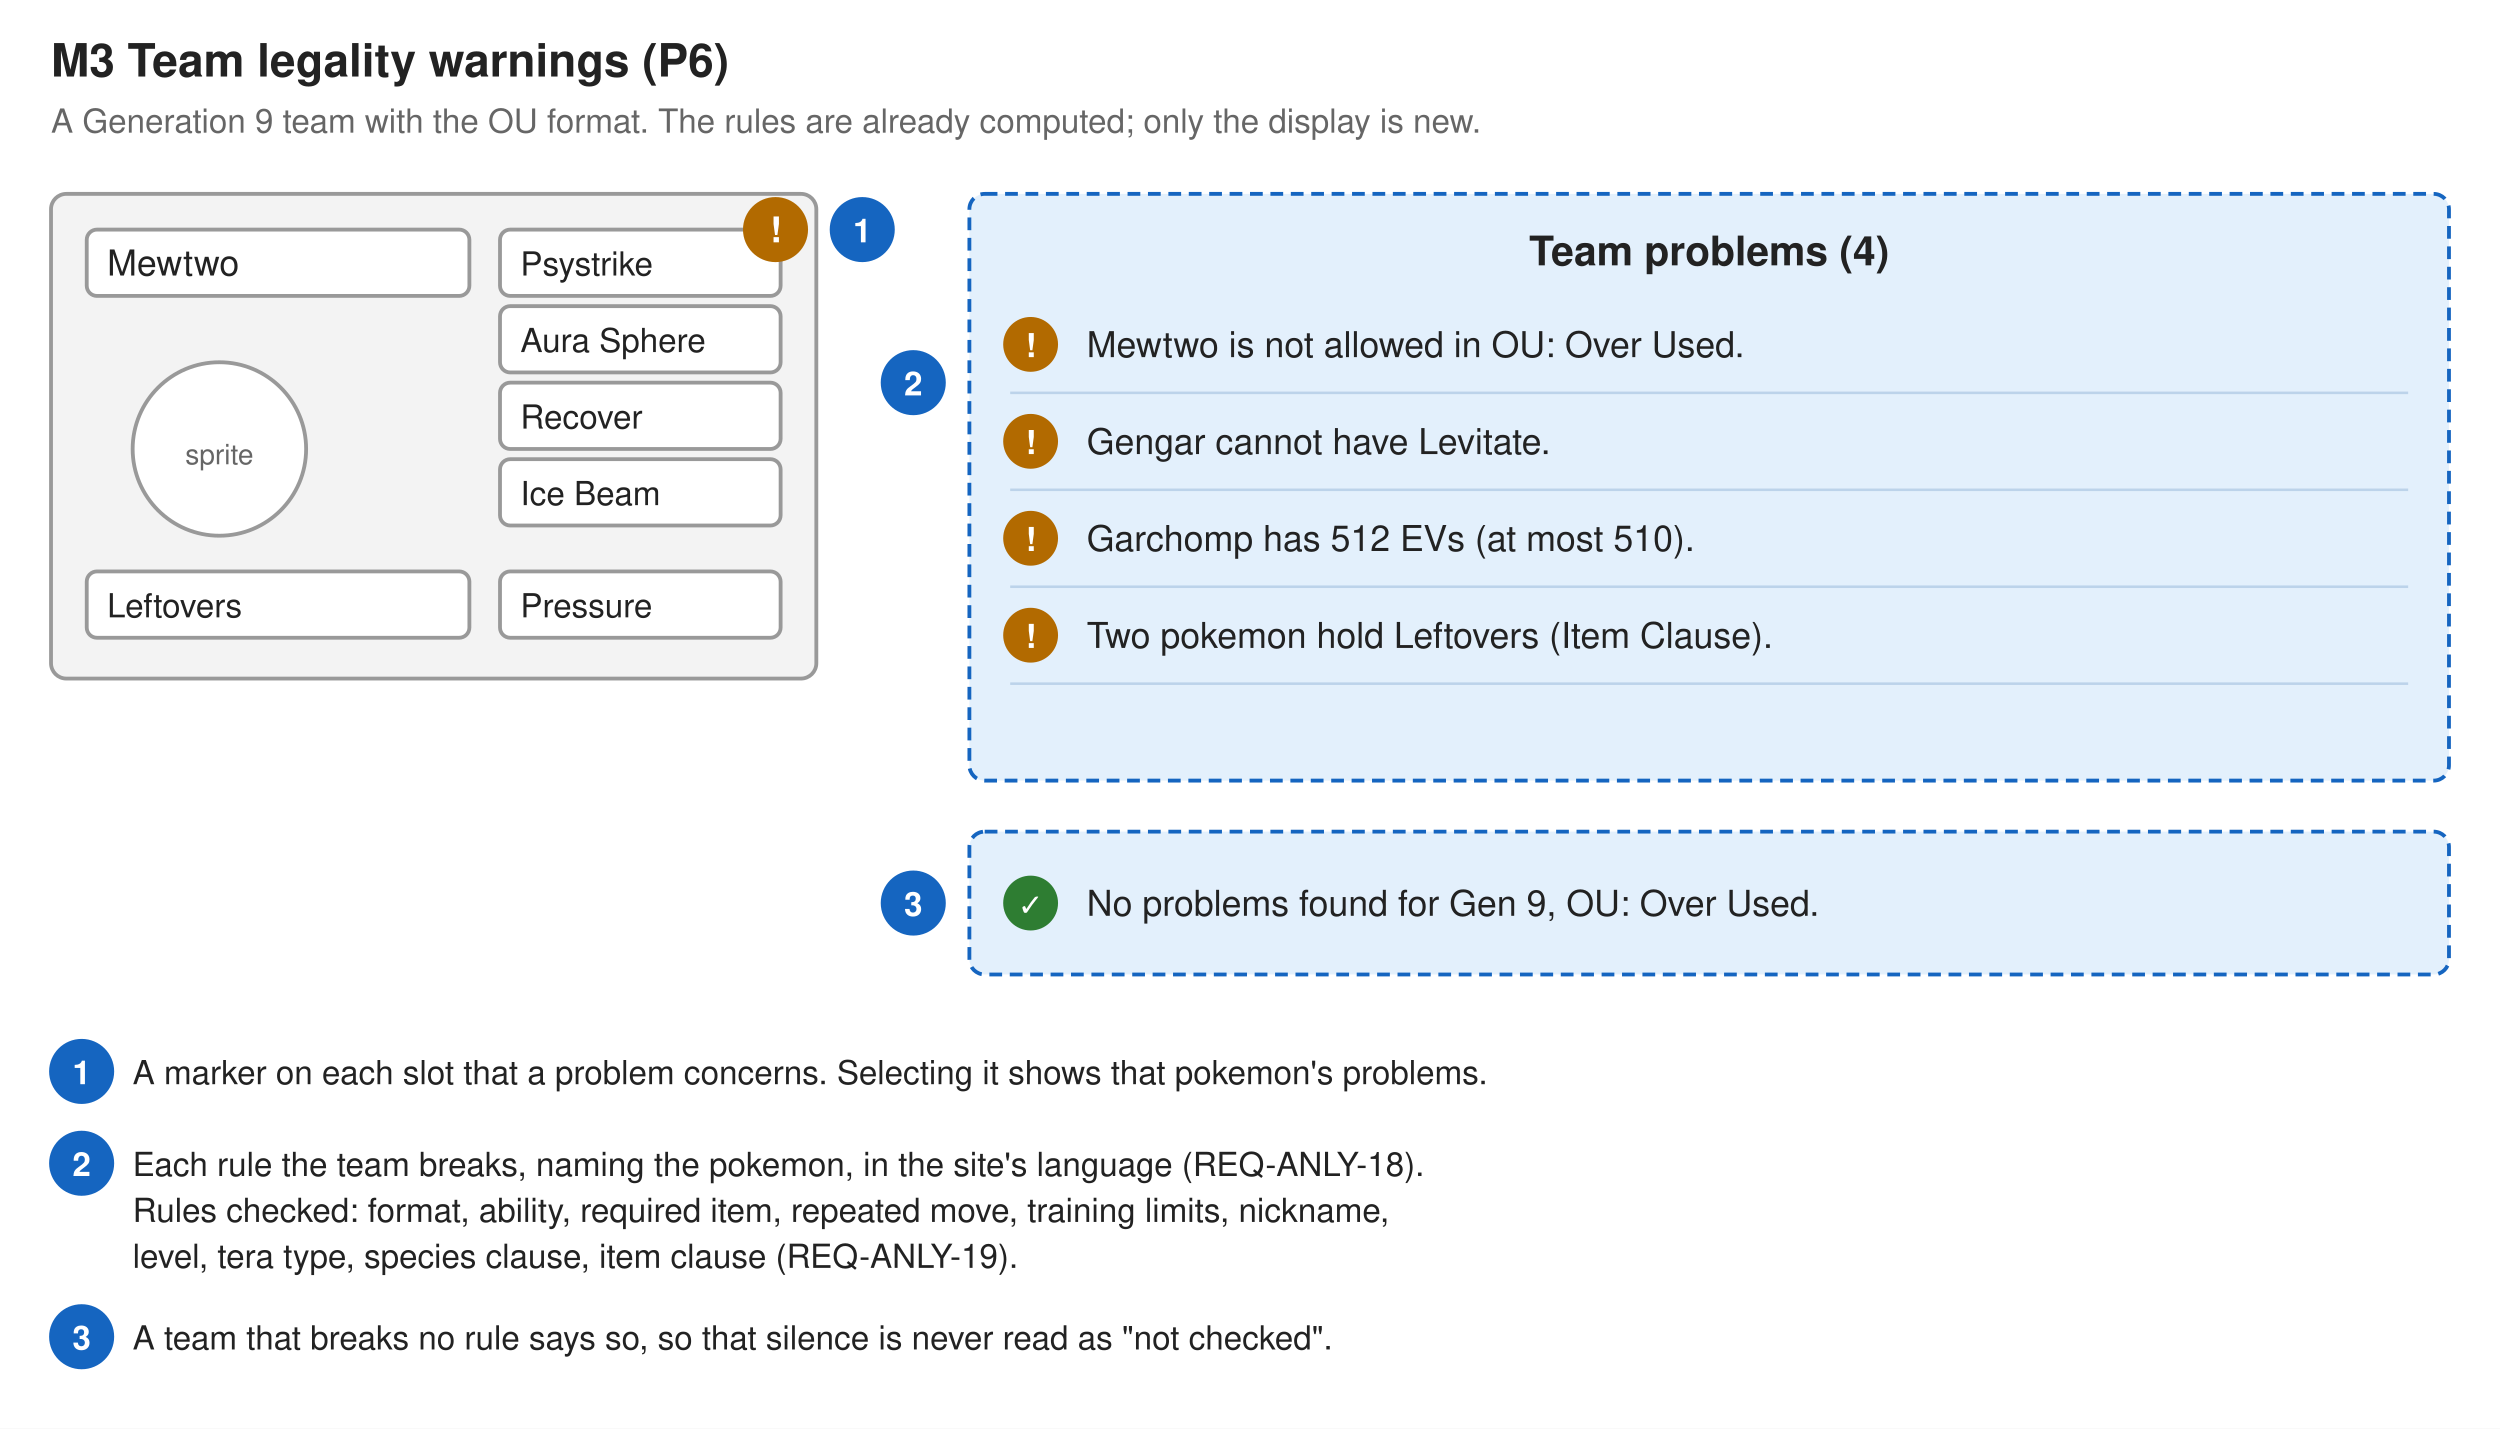
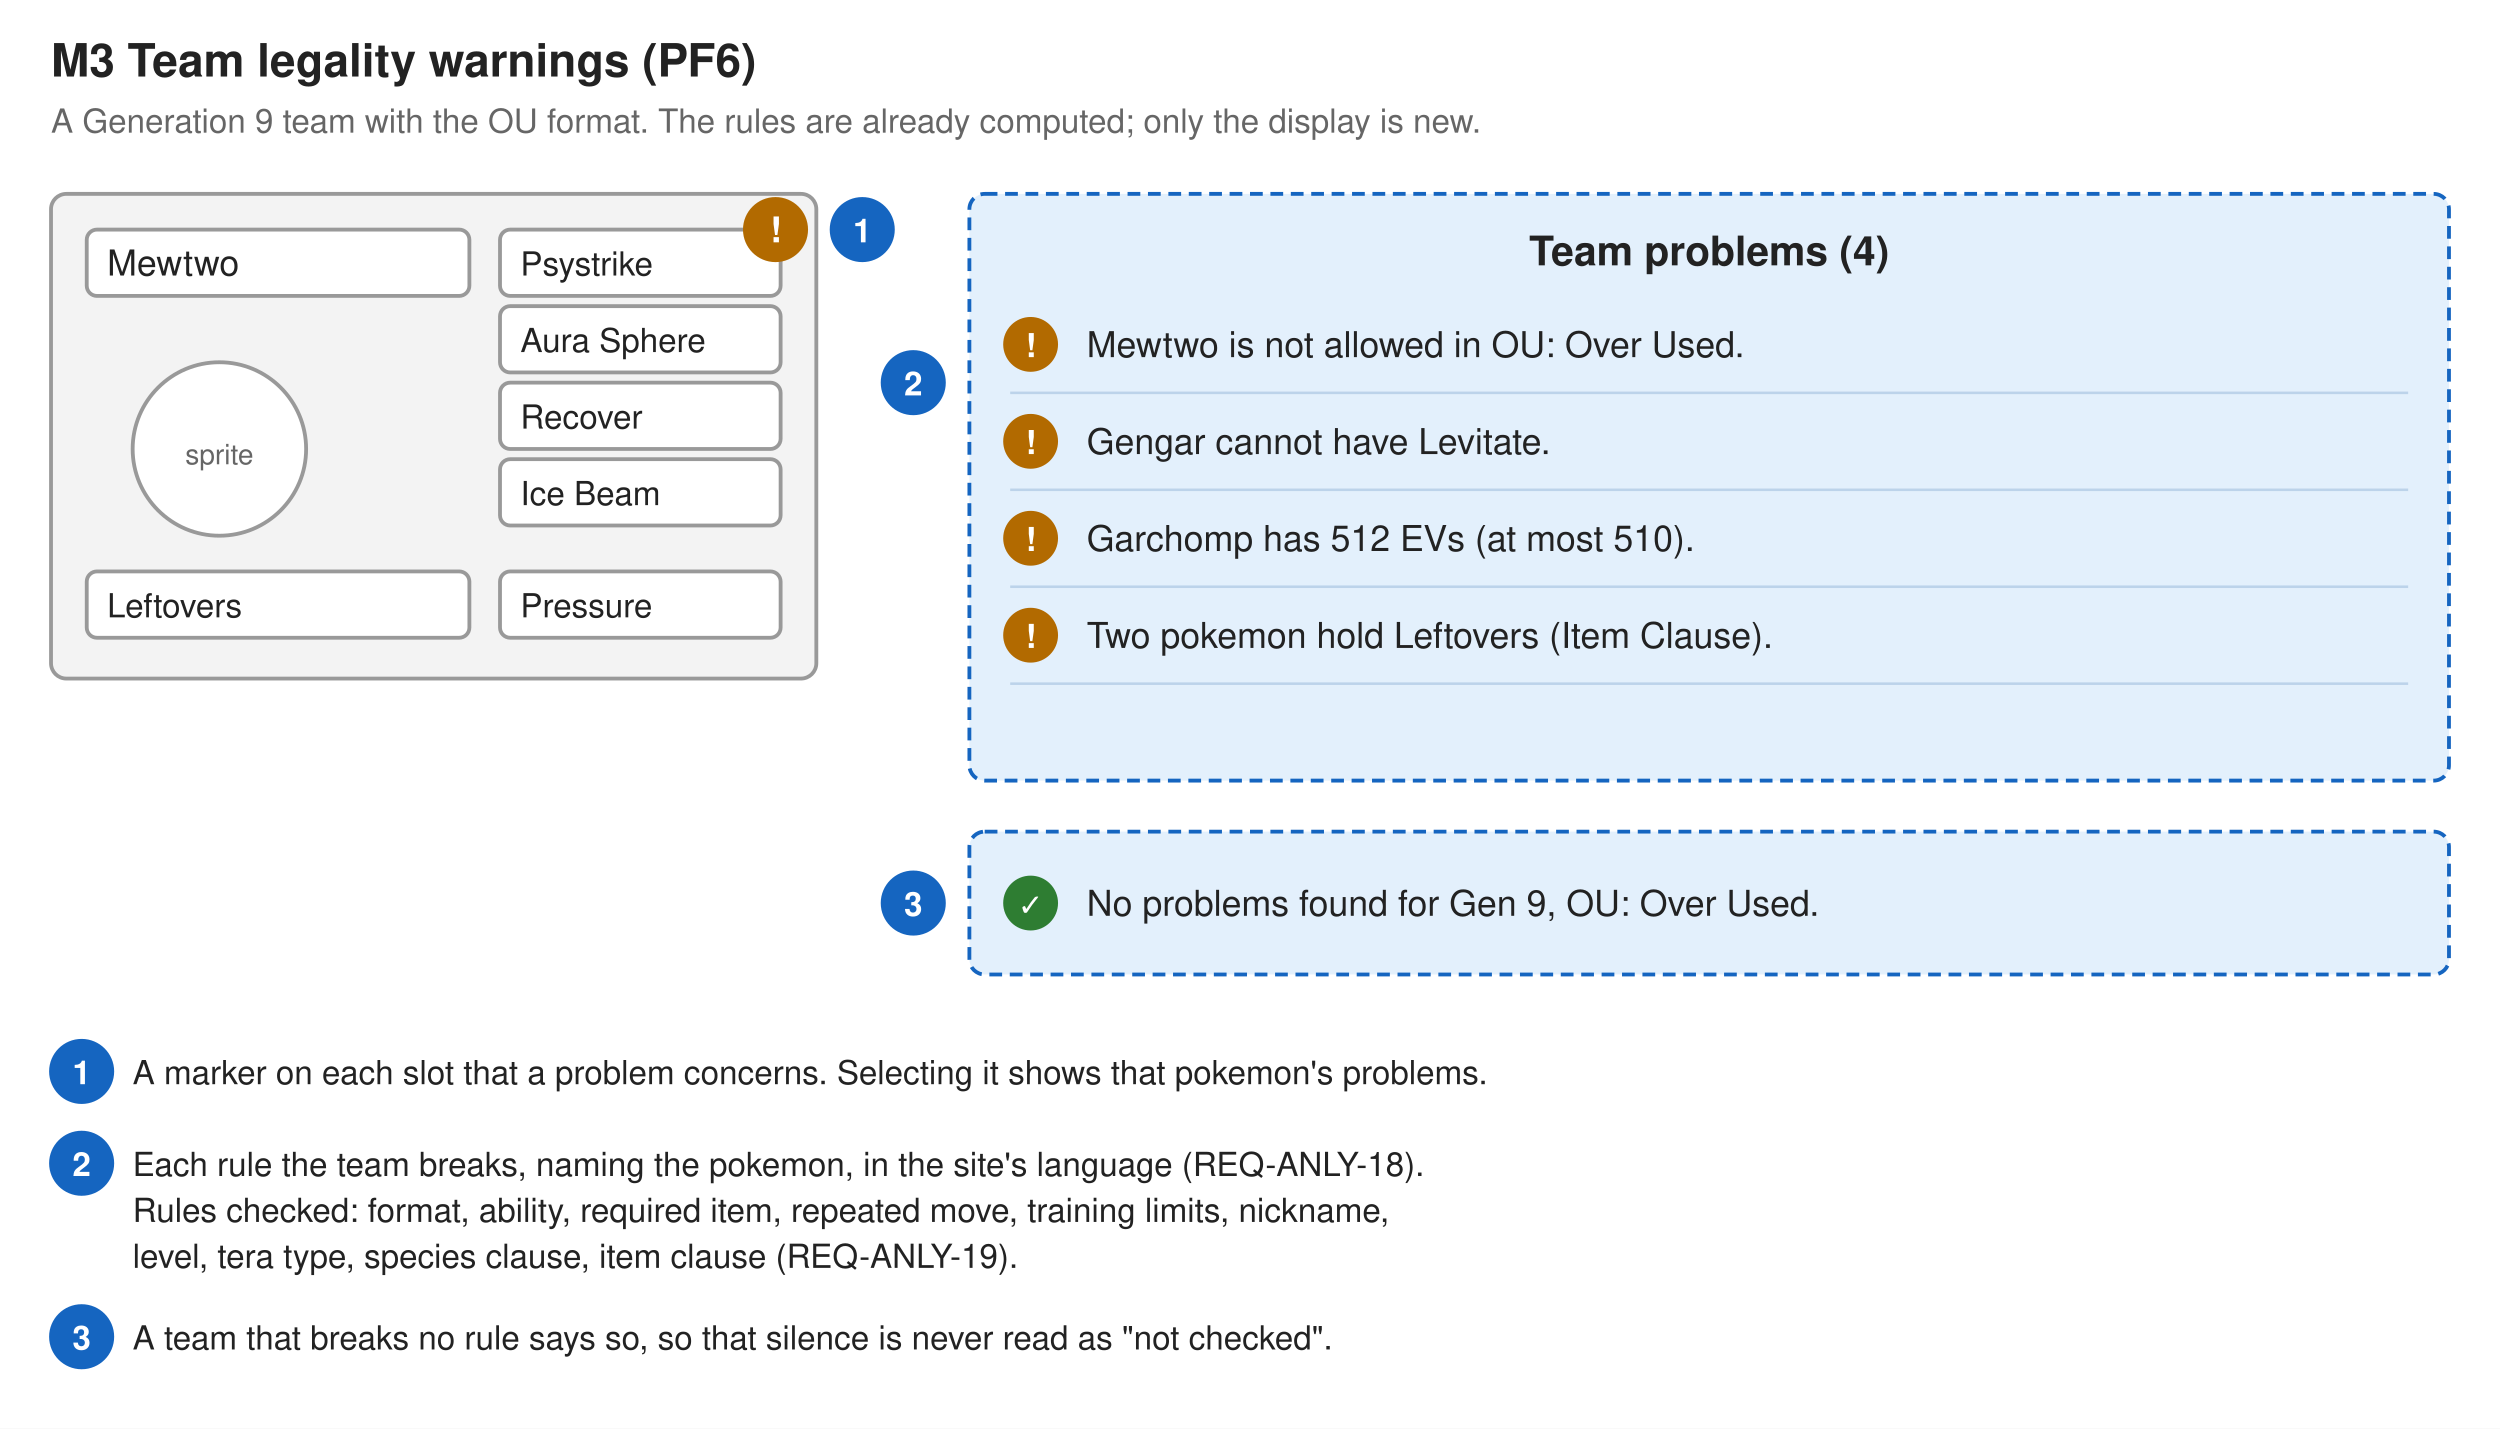
<svg xmlns="http://www.w3.org/2000/svg" viewBox="0 0 980 560" width="980" height="560" font-family="Helvetica, Arial, sans-serif" role="img" aria-label="Mock-up M3: team legality warnings">
  <rect width="980" height="560" fill="#fff" />
-   <text x="20" y="30" font-size="18" fill="#222" font-weight="bold" text-anchor="start">M3  Team legality warnings (P6)</text>
+   <text x="20" y="30" font-size="18" fill="#222" font-weight="bold" text-anchor="start">M3  Team legality warnings (PF6)</text>
  <text x="20" y="52" font-size="13" fill="#666" font-weight="normal" text-anchor="start">A Generation 9 team with the OU format. The rules are already computed; only the display is new.</text>
  <rect x="20" y="76" width="300" height="190" rx="6" fill="#f3f3f3" stroke="#999" stroke-width="1.5" />
  <rect x="34" y="90" width="150" height="26" rx="4" fill="#fff" stroke="#999" stroke-width="1.5" />
  <text x="42" y="108" font-size="14" fill="#222" font-weight="normal" text-anchor="start">Mewtwo</text>
  <circle cx="86" cy="176" r="34" fill="#fff" stroke="#999" stroke-width="1.5" />
  <text x="86" y="182" font-size="11" fill="#666" font-weight="normal" text-anchor="middle">sprite</text>
  <rect x="196" y="90" width="110" height="26" rx="4" fill="#fff" stroke="#999" stroke-width="1.5" />
  <text x="204" y="108" font-size="13" fill="#222" font-weight="normal" text-anchor="start">Psystrike</text>
  <rect x="196" y="120" width="110" height="26" rx="4" fill="#fff" stroke="#999" stroke-width="1.5" />
  <text x="204" y="138" font-size="13" fill="#222" font-weight="normal" text-anchor="start">Aura Sphere</text>
  <rect x="196" y="150" width="110" height="26" rx="4" fill="#fff" stroke="#999" stroke-width="1.5" />
  <text x="204" y="168" font-size="13" fill="#222" font-weight="normal" text-anchor="start">Recover</text>
  <rect x="196" y="180" width="110" height="26" rx="4" fill="#fff" stroke="#999" stroke-width="1.5" />
  <text x="204" y="198" font-size="13" fill="#222" font-weight="normal" text-anchor="start">Ice Beam</text>
  <rect x="34" y="224" width="150" height="26" rx="4" fill="#fff" stroke="#999" stroke-width="1.5" />
  <text x="42" y="242" font-size="13" fill="#222" font-weight="normal" text-anchor="start">Leftovers</text>
  <rect x="196" y="224" width="110" height="26" rx="4" fill="#fff" stroke="#999" stroke-width="1.5" />
  <text x="204" y="242" font-size="13" fill="#222" font-weight="normal" text-anchor="start">Pressure</text>
  <circle cx="304" cy="90" r="12" fill="#b26a00" stroke="#b26a00" stroke-width="1.5" />
  <text x="304" y="95" font-size="14" fill="#fff" font-weight="bold" text-anchor="middle">!</text>
  <circle cx="338" cy="90" r="12" fill="#1565c0" stroke="#1565c0" stroke-width="1.5" />
  <text x="338" y="95" font-size="13" fill="#fff" font-weight="bold" text-anchor="middle">1</text>
  <rect x="380" y="76" width="580" height="230" rx="6" fill="#e3f0fc" stroke="#1565c0" stroke-width="1.5" stroke-dasharray="5 3" />
  <text x="670" y="104" font-size="16" fill="#222" font-weight="bold" text-anchor="middle">Team problems (4)</text>
  <circle cx="404" cy="135" r="10" fill="#b26a00" stroke="#b26a00" stroke-width="1.5" />
  <text x="404" y="140" font-size="13" fill="#fff" font-weight="bold" text-anchor="middle">!</text>
  <text x="426" y="140" font-size="14" fill="#222" font-weight="normal" text-anchor="start">Mewtwo is not allowed in OU: Over Used.</text>
  <line x1="396" y1="154" x2="944" y2="154" stroke="#bcd3ea" stroke-width="1" />
  <circle cx="404" cy="173" r="10" fill="#b26a00" stroke="#b26a00" stroke-width="1.5" />
  <text x="404" y="178" font-size="13" fill="#fff" font-weight="bold" text-anchor="middle">!</text>
  <text x="426" y="178" font-size="14" fill="#222" font-weight="normal" text-anchor="start">Gengar cannot have Levitate.</text>
  <line x1="396" y1="192" x2="944" y2="192" stroke="#bcd3ea" stroke-width="1" />
  <circle cx="404" cy="211" r="10" fill="#b26a00" stroke="#b26a00" stroke-width="1.5" />
  <text x="404" y="216" font-size="13" fill="#fff" font-weight="bold" text-anchor="middle">!</text>
  <text x="426" y="216" font-size="14" fill="#222" font-weight="normal" text-anchor="start">Garchomp has 512 EVs (at most 510).</text>
  <line x1="396" y1="230" x2="944" y2="230" stroke="#bcd3ea" stroke-width="1" />
  <circle cx="404" cy="249" r="10" fill="#b26a00" stroke="#b26a00" stroke-width="1.5" />
  <text x="404" y="254" font-size="13" fill="#fff" font-weight="bold" text-anchor="middle">!</text>
  <text x="426" y="254" font-size="14" fill="#222" font-weight="normal" text-anchor="start">Two pokemon hold Leftovers (Item Clause).</text>
  <line x1="396" y1="268" x2="944" y2="268" stroke="#bcd3ea" stroke-width="1" />
  <circle cx="358" cy="150" r="12" fill="#1565c0" stroke="#1565c0" stroke-width="1.5" />
  <text x="358" y="155" font-size="13" fill="#fff" font-weight="bold" text-anchor="middle">2</text>
  <rect x="380" y="326" width="580" height="56" rx="6" fill="#e3f0fc" stroke="#1565c0" stroke-width="1.5" stroke-dasharray="5 3" />
  <circle cx="404" cy="354" r="10" fill="#2e7d32" stroke="#2e7d32" stroke-width="1.5" />
  <text x="404" y="359" font-size="12" fill="#fff" font-weight="bold" text-anchor="middle">✓</text>
  <text x="426" y="359" font-size="14" fill="#222" font-weight="normal" text-anchor="start">No problems found for Gen 9, OU: Over Used.</text>
  <circle cx="358" cy="354" r="12" fill="#1565c0" stroke="#1565c0" stroke-width="1.5" />
  <text x="358" y="359" font-size="13" fill="#fff" font-weight="bold" text-anchor="middle">3</text>
  <circle cx="32" cy="420" r="12" fill="#1565c0" stroke="#1565c0" stroke-width="1.5" />
  <text x="32" y="425" font-size="13" fill="#fff" font-weight="bold" text-anchor="middle">1</text>
  <text x="52" y="425" font-size="13" fill="#222" font-weight="normal" text-anchor="start">A marker on each slot that a problem concerns. Selecting it shows that pokemon's problems.</text>
  <circle cx="32" cy="456" r="12" fill="#1565c0" stroke="#1565c0" stroke-width="1.5" />
  <text x="32" y="461" font-size="13" fill="#fff" font-weight="bold" text-anchor="middle">2</text>
  <text x="52" y="461" font-size="13" fill="#222" font-weight="normal" text-anchor="start">Each rule the team breaks, naming the pokemon, in the site's language (REQ-ANLY-18).</text>
  <text x="52" y="479" font-size="13" fill="#222" font-weight="normal" text-anchor="start">Rules checked: format, ability, required item, repeated move, training limits, nickname,</text>
  <text x="52" y="497" font-size="13" fill="#222" font-weight="normal" text-anchor="start">level, tera type, species clause, item clause (REQ-ANLY-19).</text>
  <circle cx="32" cy="524" r="12" fill="#1565c0" stroke="#1565c0" stroke-width="1.5" />
  <text x="32" y="529" font-size="13" fill="#fff" font-weight="bold" text-anchor="middle">3</text>
  <text x="52" y="529" font-size="13" fill="#222" font-weight="normal" text-anchor="start">A team that breaks no rule says so, so that silence is never read as "not checked".</text>
</svg>
